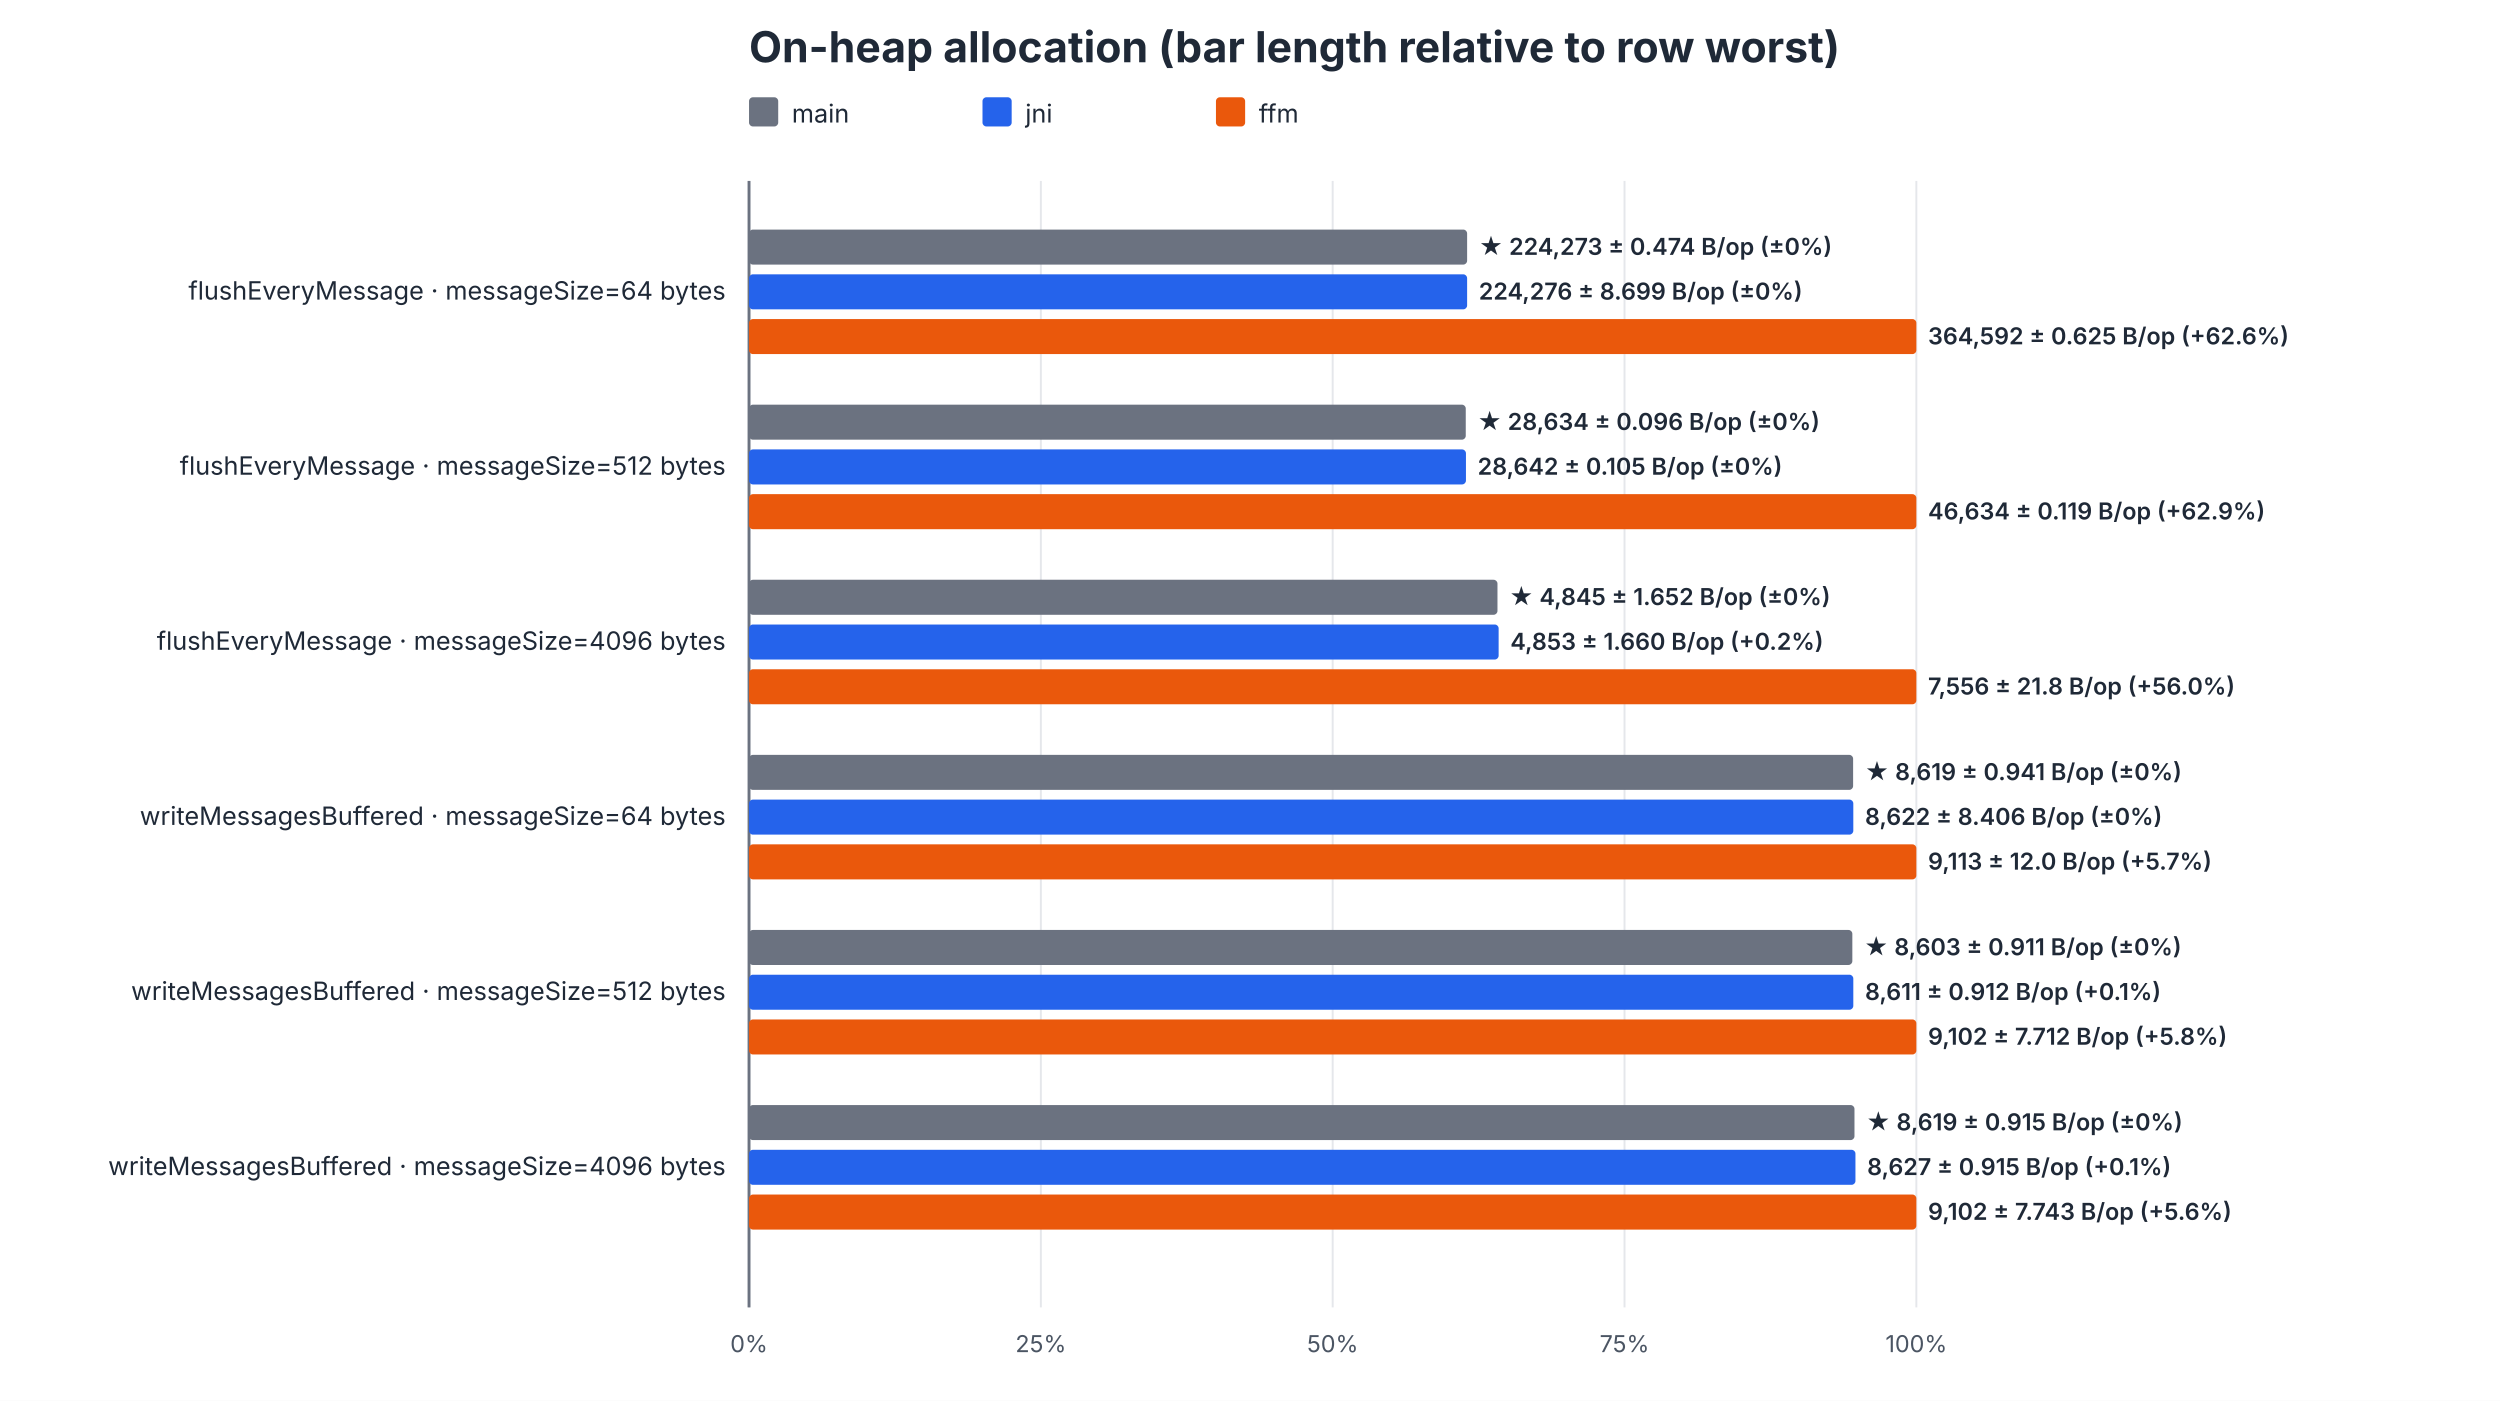
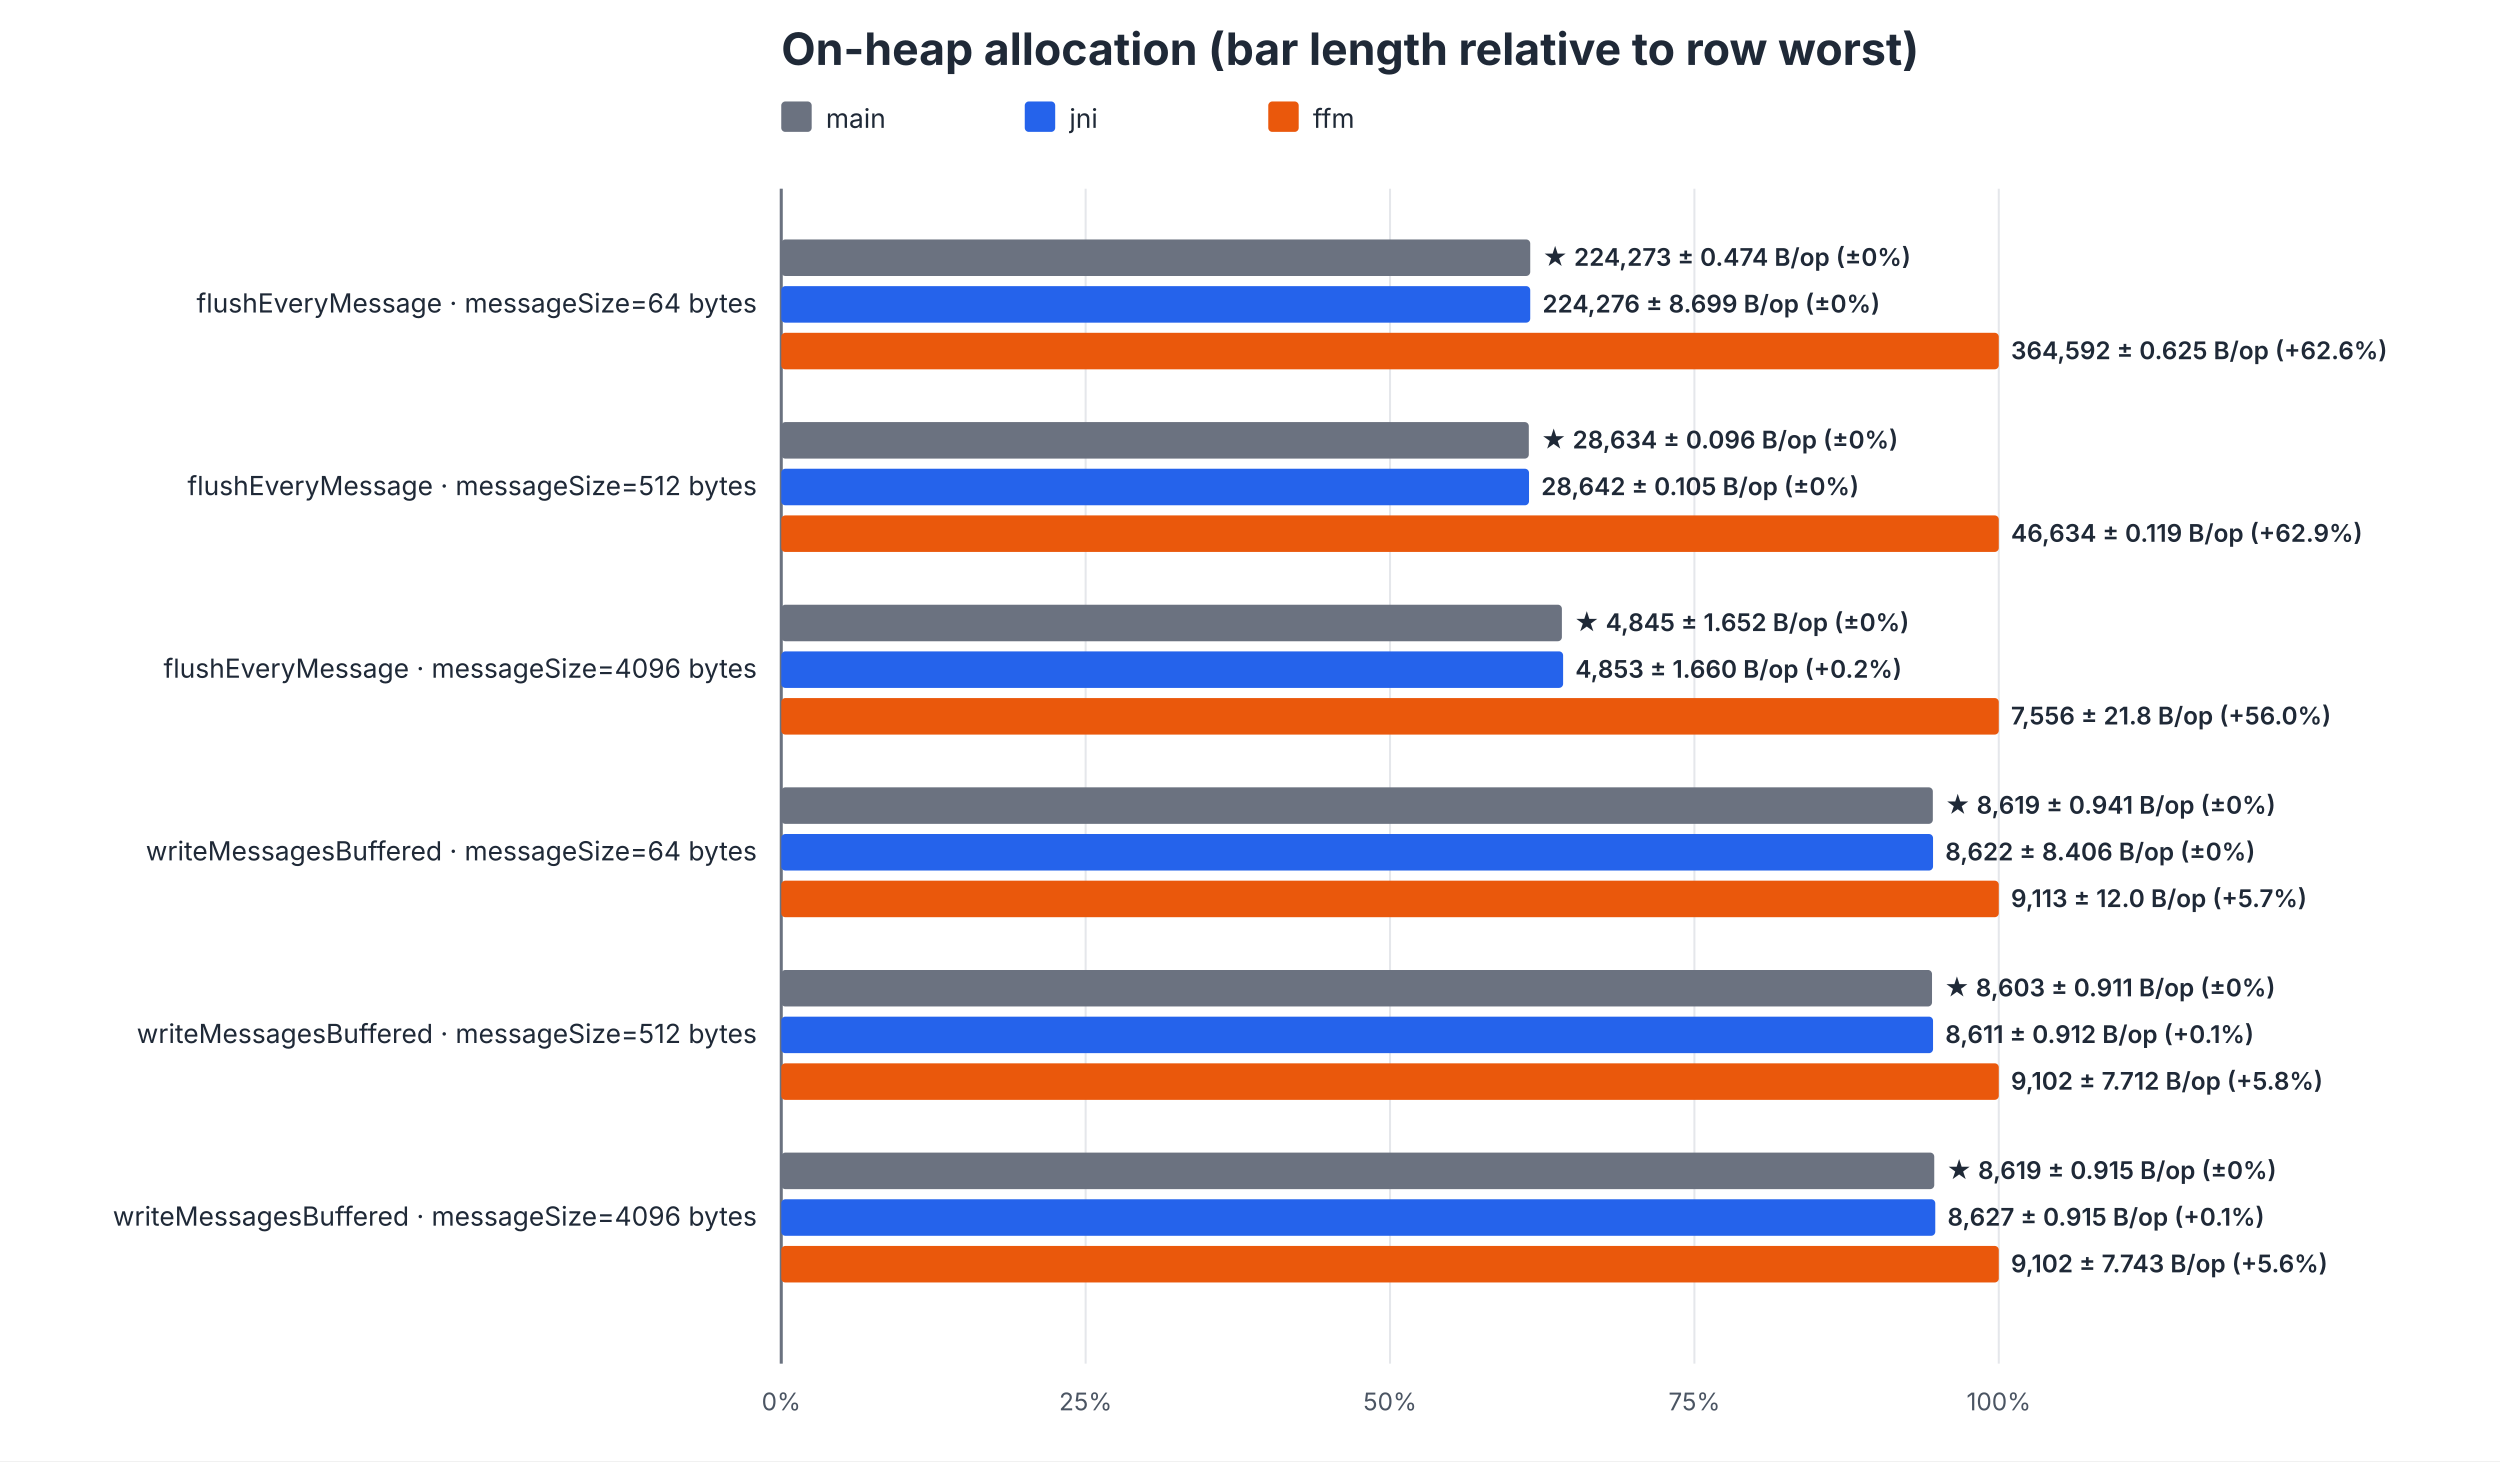
- <svg xmlns="http://www.w3.org/2000/svg" width="1285" height="720" viewBox="0 0 1285 720">
+ <svg xmlns="http://www.w3.org/2000/svg" width="1232" height="720" viewBox="0 0 1232 720">
  <rect width="100%" height="100%" fill="#ffffff" />
  <style>text{font-family:system-ui,-apple-system,sans-serif;fill:#1f2937}.title{font-size:22px;font-weight:700}.label{font-size:13px}.tick{font-size:12px;fill:#4b5563}.value{font-size:12px;font-weight:600}</style>
  <text x="385.0" y="32" class="title">On-heap allocation (bar length relative to row worst)</text>
  <rect x="385.0" y="50" width="15" height="15" rx="2" fill="#6b7280" />
  <text x="407.0" y="63" class="label">main</text>
  <rect x="505.0" y="50" width="15" height="15" rx="2" fill="#2563eb" />
  <text x="527.0" y="63" class="label">jni</text>
  <rect x="625.0" y="50" width="15" height="15" rx="2" fill="#ea580c" />
  <text x="647.0" y="63" class="label">ffm</text>
  <line x1="385.0" y1="93" x2="385.0" y2="672" stroke="#e5e7eb" />
  <text x="385.0" y="695" text-anchor="middle" class="tick">0%</text>
  <line x1="535.0" y1="93" x2="535.0" y2="672" stroke="#e5e7eb" />
  <text x="535.0" y="695" text-anchor="middle" class="tick">25%</text>
  <line x1="685.0" y1="93" x2="685.0" y2="672" stroke="#e5e7eb" />
  <text x="685.0" y="695" text-anchor="middle" class="tick">50%</text>
  <line x1="835.0" y1="93" x2="835.0" y2="672" stroke="#e5e7eb" />
  <text x="835.0" y="695" text-anchor="middle" class="tick">75%</text>
  <line x1="985.0" y1="93" x2="985.0" y2="672" stroke="#e5e7eb" />
  <text x="985.0" y="695" text-anchor="middle" class="tick">100%</text>
  <line x1="385.0" y1="93" x2="385.0" y2="672" stroke="#6b7280" stroke-width="1.5" />
  <text x="373.0" y="154.0" text-anchor="end" class="label">flushEveryMessage · messageSize=64 bytes</text>
  <rect x="385.0" y="118.0" width="369.1" height="18" rx="2" fill="#6b7280" />
  <text x="760.1" y="131.0" class="value">★ 224,273 ± 0.474 B/op (±0%)</text>
  <rect x="385.0" y="141.0" width="369.1" height="18" rx="2" fill="#2563eb" />
  <text x="760.1" y="154.0" class="value">224,276 ± 8.699 B/op (±0%)</text>
  <rect x="385.0" y="164.0" width="600.0" height="18" rx="2" fill="#ea580c" />
  <text x="991.0" y="177.0" class="value">364,592 ± 0.625 B/op (+62.6%)</text>
  <text x="373.0" y="244.0" text-anchor="end" class="label">flushEveryMessage · messageSize=512 bytes</text>
  <rect x="385.0" y="208.0" width="368.4" height="18" rx="2" fill="#6b7280" />
  <text x="759.4" y="221.0" class="value">★ 28,634 ± 0.096 B/op (±0%)</text>
  <rect x="385.0" y="231.0" width="368.5" height="18" rx="2" fill="#2563eb" />
  <text x="759.5" y="244.0" class="value">28,642 ± 0.105 B/op (±0%)</text>
  <rect x="385.0" y="254.0" width="600.0" height="18" rx="2" fill="#ea580c" />
  <text x="991.0" y="267.0" class="value">46,634 ± 0.119 B/op (+62.9%)</text>
  <text x="373.0" y="334.0" text-anchor="end" class="label">flushEveryMessage · messageSize=4096 bytes</text>
  <rect x="385.0" y="298.0" width="384.7" height="18" rx="2" fill="#6b7280" />
  <text x="775.7" y="311.0" class="value">★ 4,845 ± 1.652 B/op (±0%)</text>
  <rect x="385.0" y="321.0" width="385.3" height="18" rx="2" fill="#2563eb" />
  <text x="776.3" y="334.0" class="value">4,853 ± 1.660 B/op (+0.2%)</text>
  <rect x="385.0" y="344.0" width="600.0" height="18" rx="2" fill="#ea580c" />
  <text x="991.0" y="357.0" class="value">7,556 ± 21.8 B/op (+56.0%)</text>
  <text x="373.0" y="424.0" text-anchor="end" class="label">writeMessagesBuffered · messageSize=64 bytes</text>
  <rect x="385.0" y="388.0" width="567.5" height="18" rx="2" fill="#6b7280" />
  <text x="958.5" y="401.0" class="value">★ 8,619 ± 0.941 B/op (±0%)</text>
  <rect x="385.0" y="411.0" width="567.6" height="18" rx="2" fill="#2563eb" />
  <text x="958.6" y="424.0" class="value">8,622 ± 8.406 B/op (±0%)</text>
  <rect x="385.0" y="434.0" width="600.0" height="18" rx="2" fill="#ea580c" />
  <text x="991.0" y="447.0" class="value">9,113 ± 12.0 B/op (+5.7%)</text>
  <text x="373.0" y="514.0" text-anchor="end" class="label">writeMessagesBuffered · messageSize=512 bytes</text>
  <rect x="385.0" y="478.0" width="567.1" height="18" rx="2" fill="#6b7280" />
  <text x="958.1" y="491.0" class="value">★ 8,603 ± 0.911 B/op (±0%)</text>
  <rect x="385.0" y="501.0" width="567.6" height="18" rx="2" fill="#2563eb" />
  <text x="958.6" y="514.0" class="value">8,611 ± 0.912 B/op (+0.1%)</text>
  <rect x="385.0" y="524.0" width="600.0" height="18" rx="2" fill="#ea580c" />
  <text x="991.0" y="537.0" class="value">9,102 ± 7.712 B/op (+5.8%)</text>
  <text x="373.0" y="604.0" text-anchor="end" class="label">writeMessagesBuffered · messageSize=4096 bytes</text>
  <rect x="385.0" y="568.0" width="568.2" height="18" rx="2" fill="#6b7280" />
  <text x="959.2" y="581.0" class="value">★ 8,619 ± 0.915 B/op (±0%)</text>
  <rect x="385.0" y="591.0" width="568.7" height="18" rx="2" fill="#2563eb" />
  <text x="959.7" y="604.0" class="value">8,627 ± 0.915 B/op (+0.1%)</text>
  <rect x="385.0" y="614.0" width="600.0" height="18" rx="2" fill="#ea580c" />
  <text x="991.0" y="627.0" class="value">9,102 ± 7.743 B/op (+5.6%)</text>
</svg>
